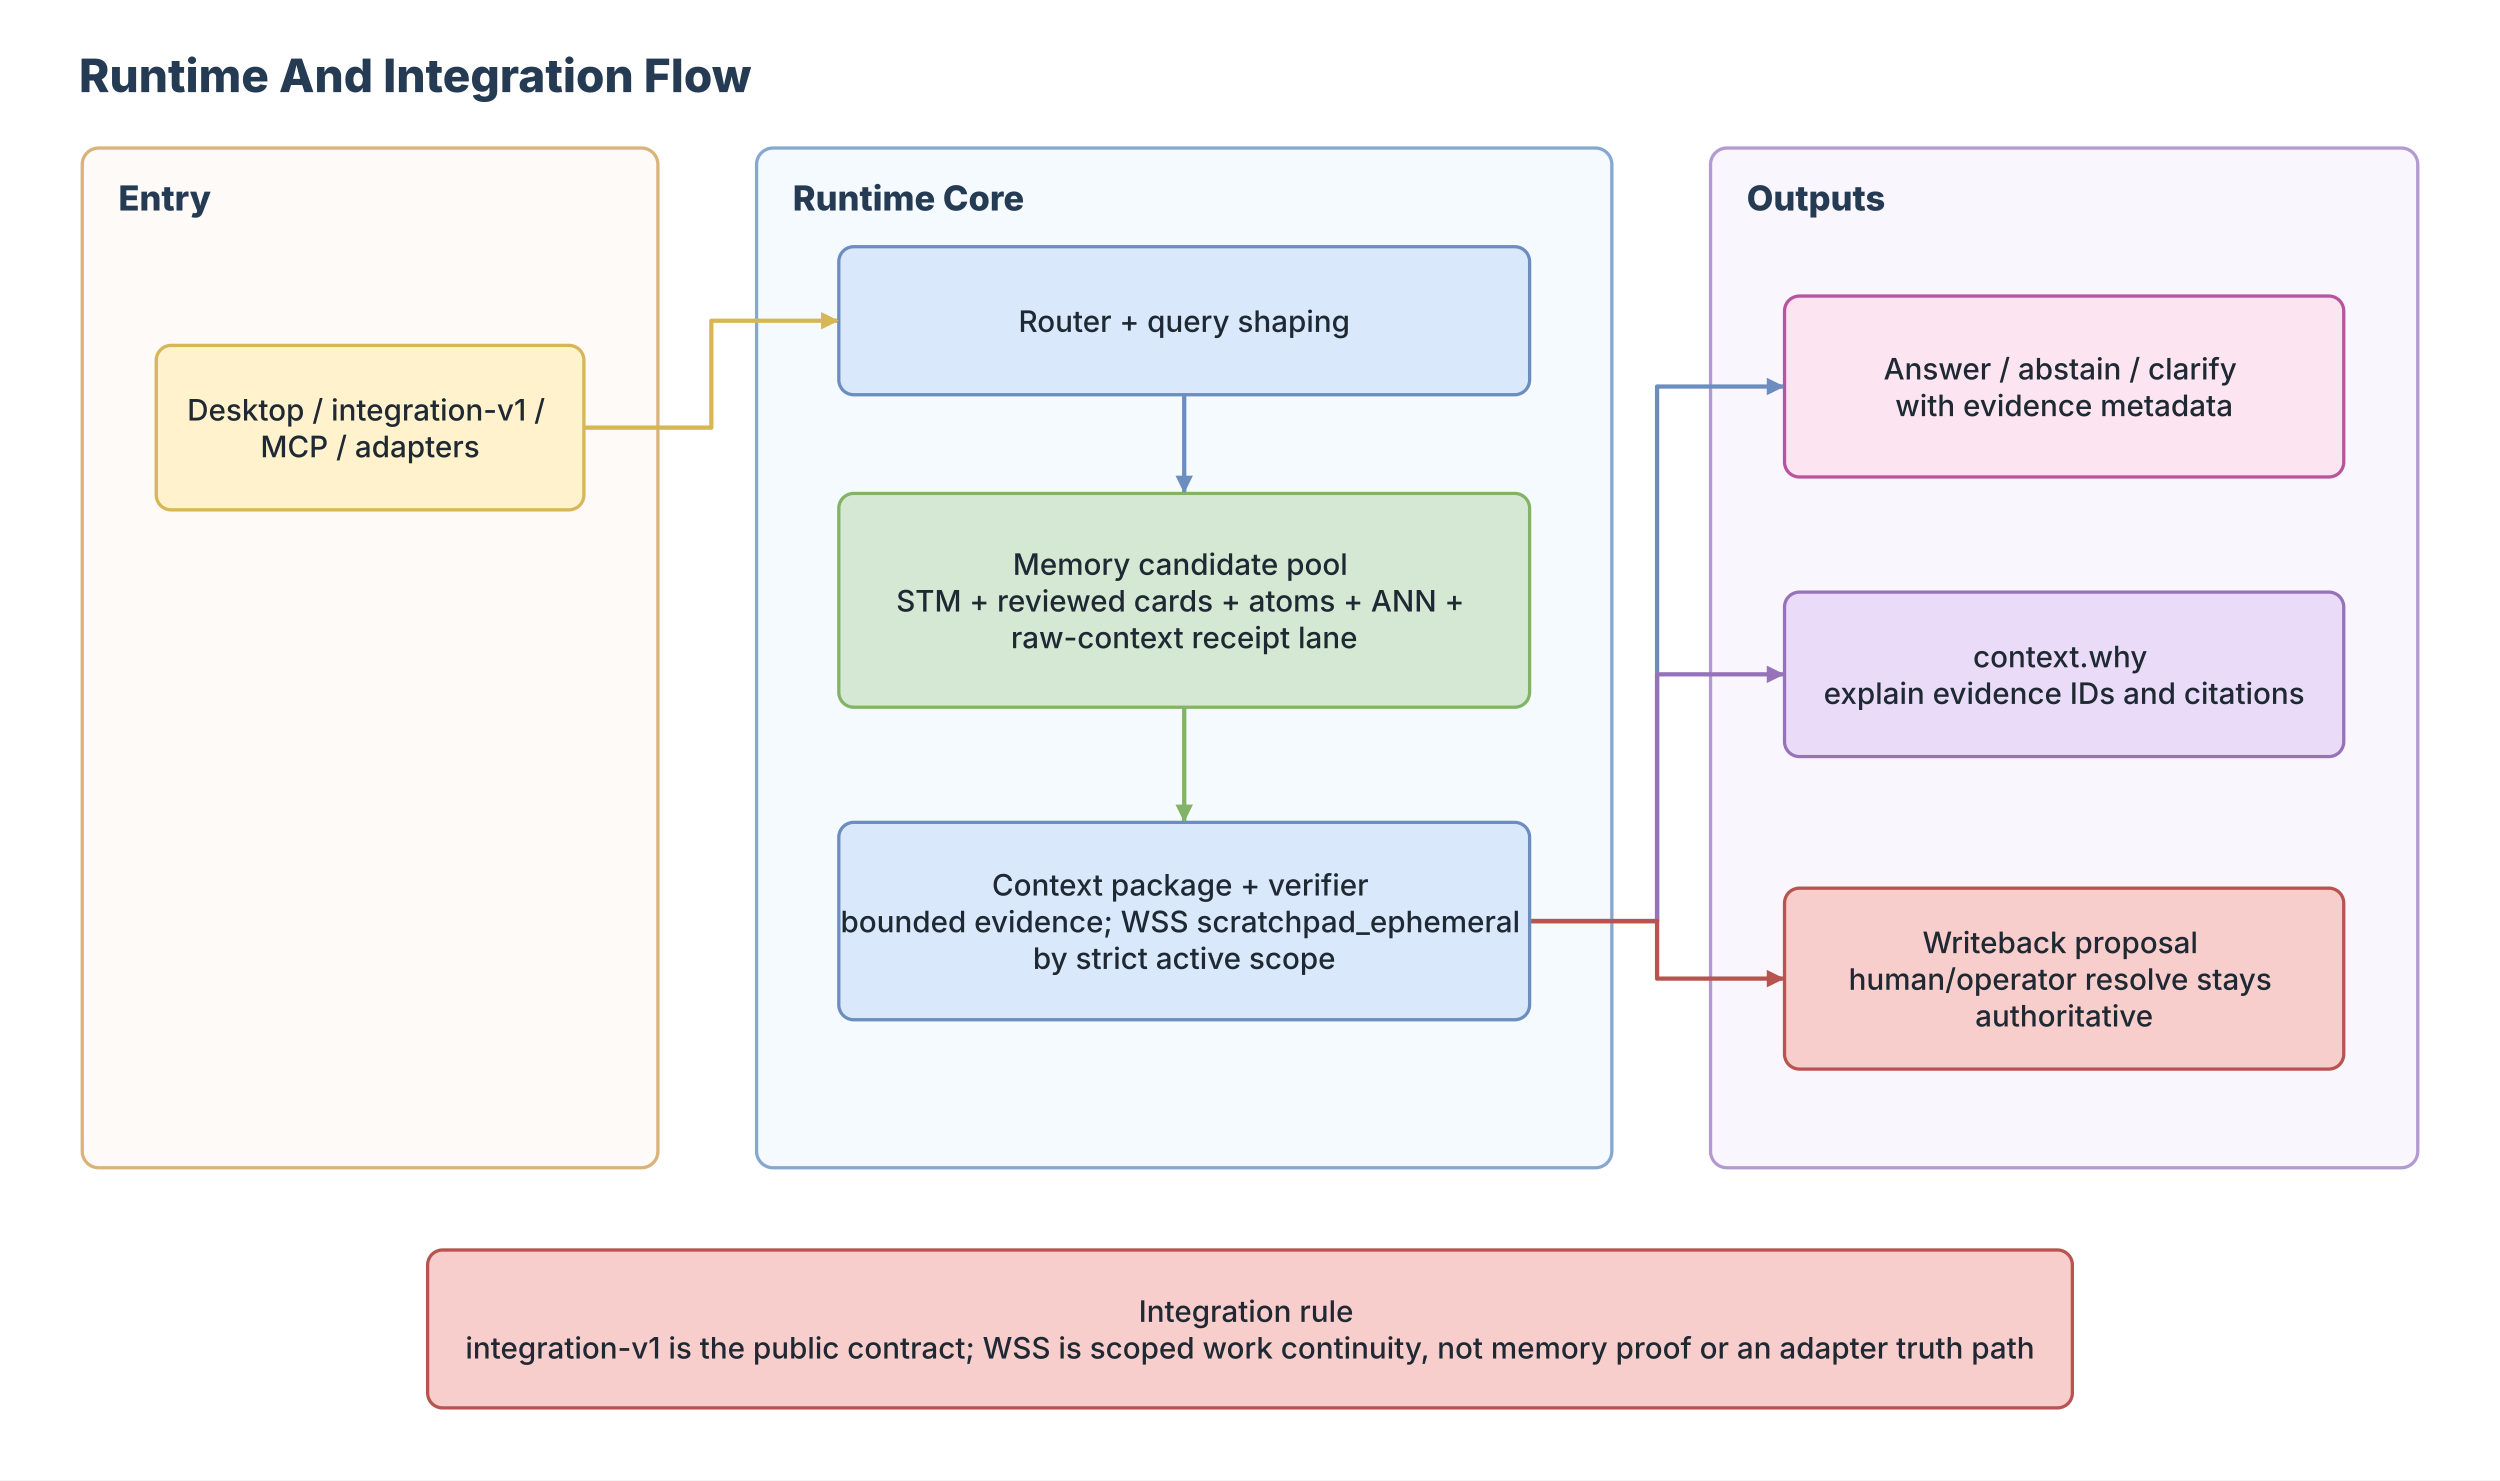
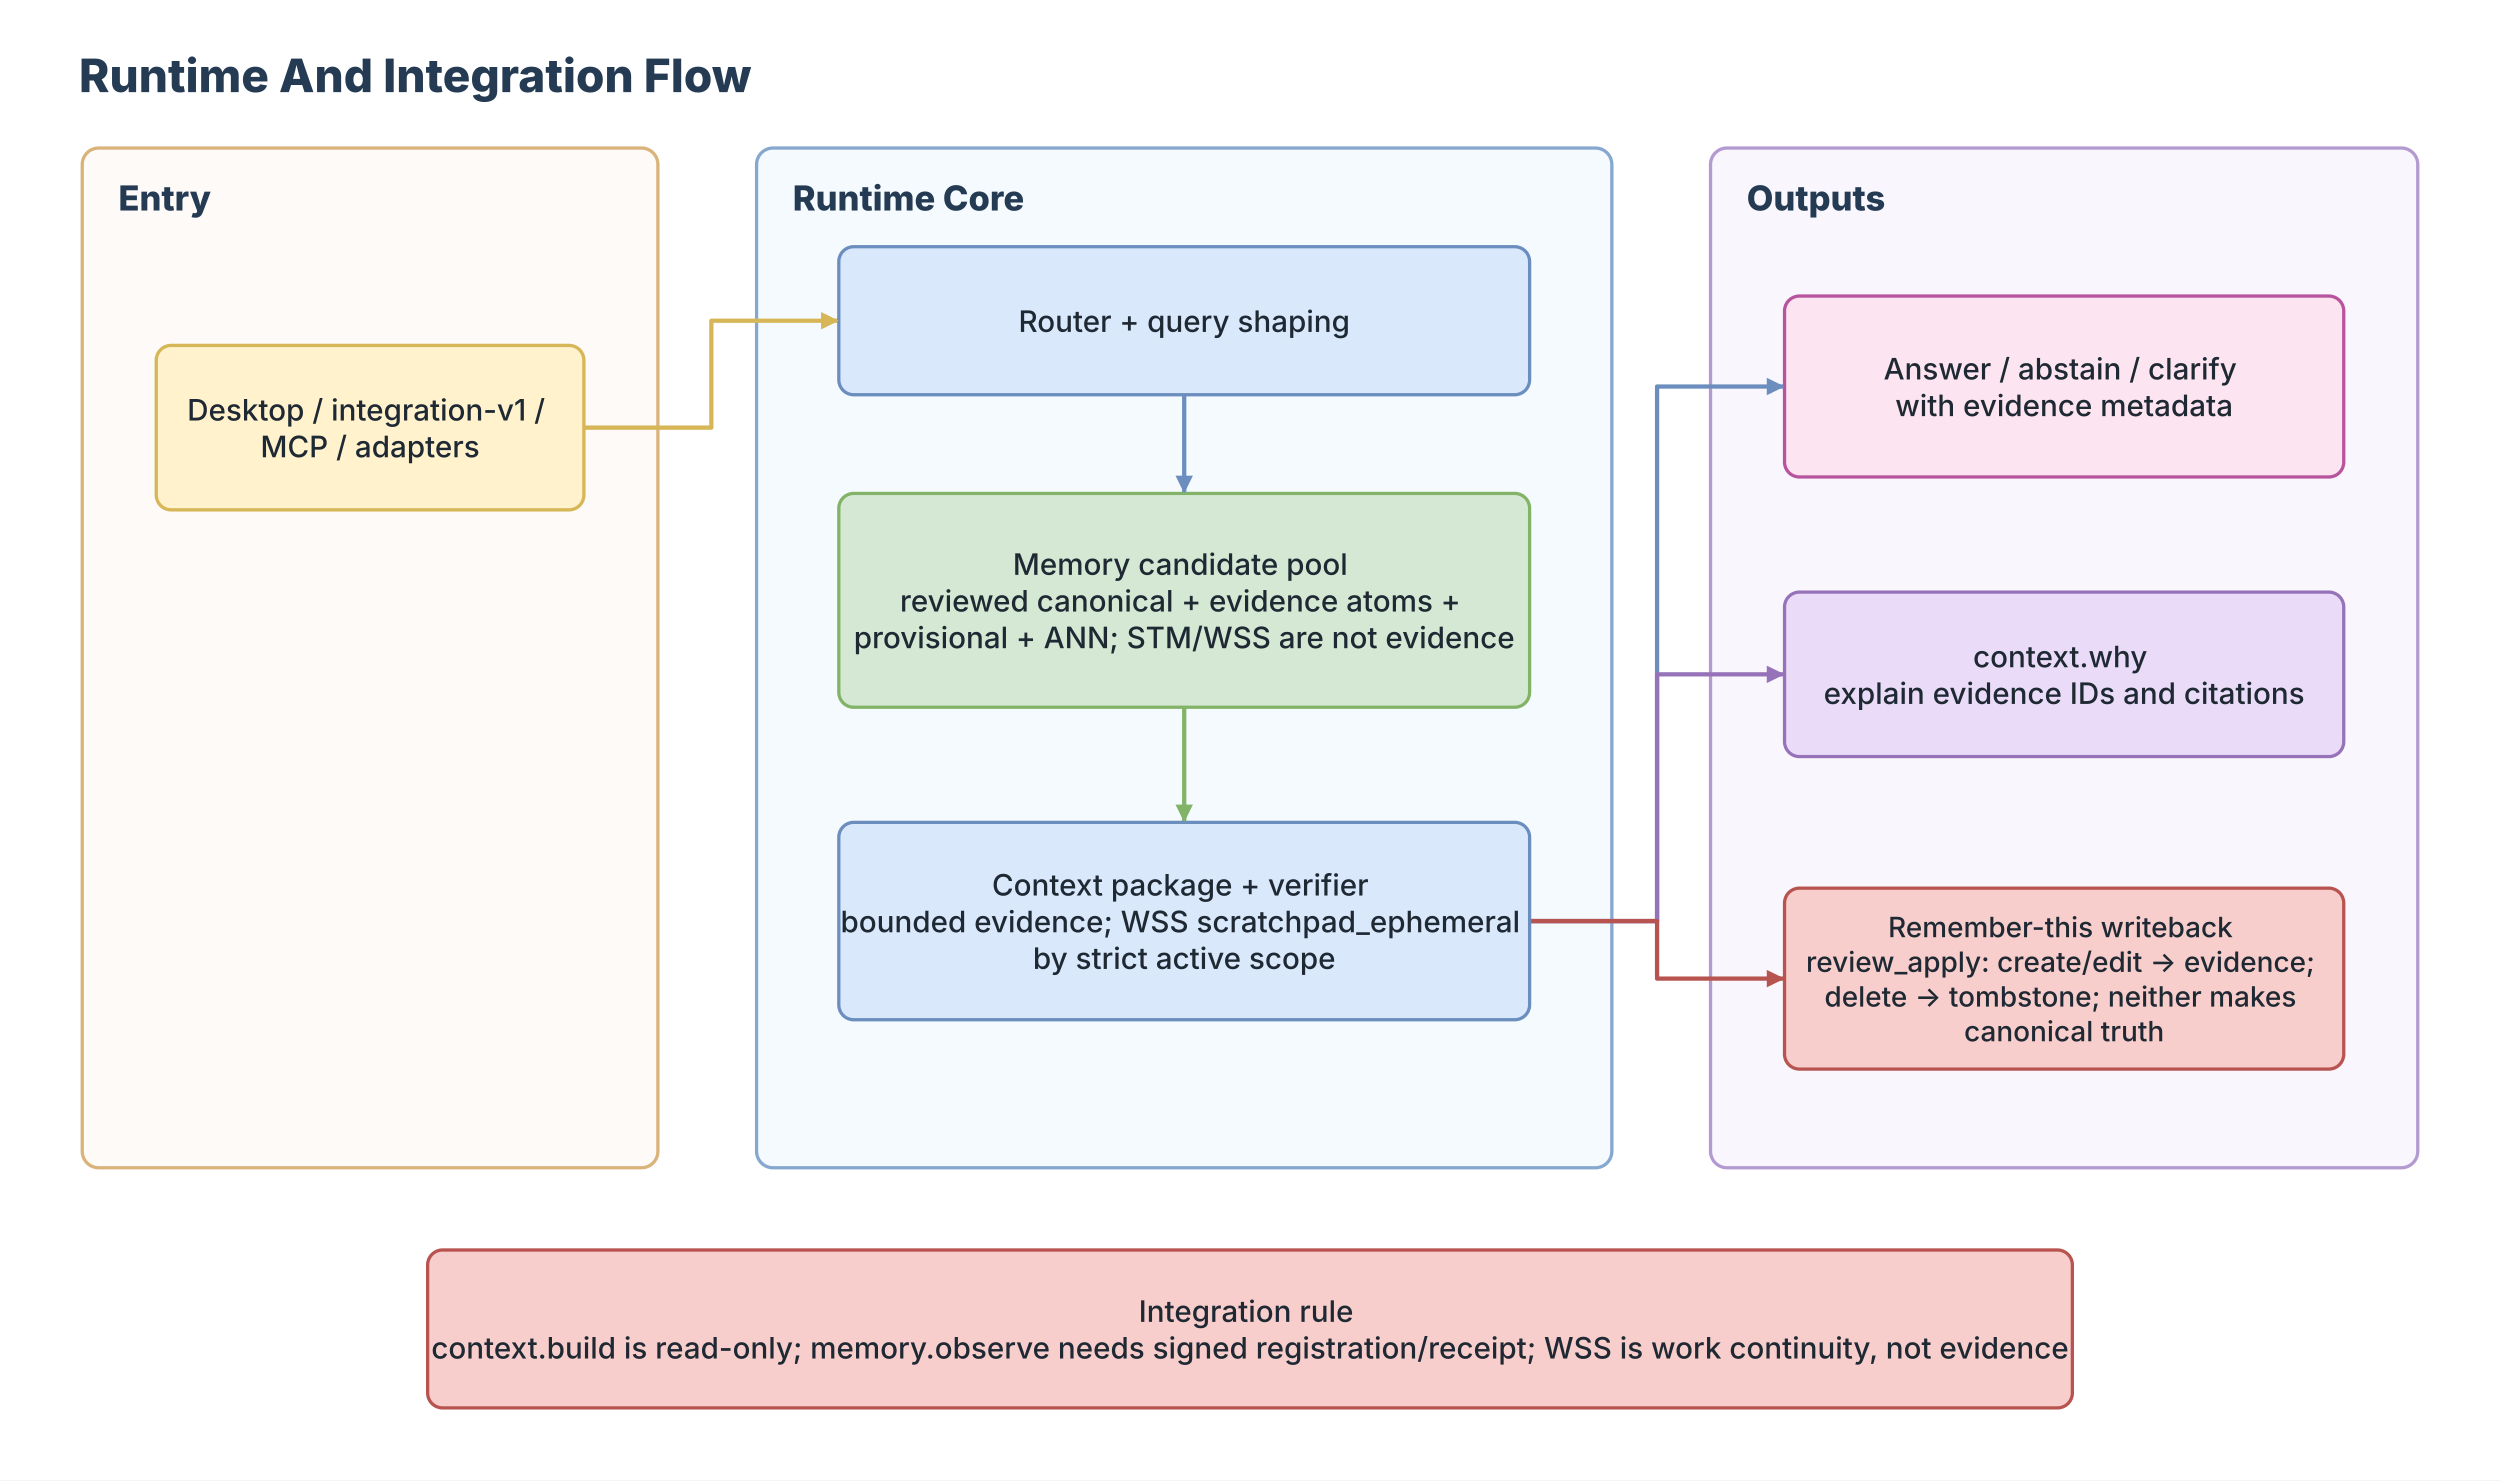
<svg xmlns="http://www.w3.org/2000/svg" width="1520" height="900" viewBox="0 0 1520 900" role="img" aria-label="Runtime And Integration Flow">
  <rect width="100%" height="100%" fill="#ffffff" />
  <text x="48" y="56" font-family="Segoe UI, Inter, Arial, sans-serif" font-size="28" font-weight="800" fill="#243b53">Runtime And Integration Flow</text>
  <rect x="50" y="90" width="350" height="620" rx="10" fill="#fbf7f1" fill-opacity="0.58" stroke="#d9b37a" stroke-width="2" />
  <text x="72" y="128" font-family="Segoe UI, Inter, Arial, sans-serif" font-size="21" font-weight="800" fill="#243b53">Entry</text>
  <rect x="460" y="90" width="520" height="620" rx="10" fill="#eef6fd" fill-opacity="0.58" stroke="#86a8cf" stroke-width="2" />
  <text x="482" y="128" font-family="Segoe UI, Inter, Arial, sans-serif" font-size="21" font-weight="800" fill="#243b53">Runtime Core</text>
  <rect x="1040" y="90" width="430" height="620" rx="10" fill="#f5effb" fill-opacity="0.58" stroke="#b39ad0" stroke-width="2" />
  <text x="1062" y="128" font-family="Segoe UI, Inter, Arial, sans-serif" font-size="21" font-weight="800" fill="#243b53">Outputs</text>
  <polyline points="355.0,260.0 432.5,260.0 432.5,195.0 510.0,195.0" fill="none" stroke="#d6b656" stroke-width="2.6" stroke-linecap="round" stroke-linejoin="round" />
  <polyline points="720.0,240.0 720.0,270.0 720.0,270.0 720.0,300.0" fill="none" stroke="#6c8ebf" stroke-width="2.6" stroke-linecap="round" stroke-linejoin="round" />
  <polyline points="720.0,430.0 720.0,465.0 720.0,465.0 720.0,500.0" fill="none" stroke="#82b366" stroke-width="2.6" stroke-linecap="round" stroke-linejoin="round" />
  <polyline points="930.0,560.0 1007.5,560.0 1007.5,235.0 1085.0,235.0" fill="none" stroke="#6c8ebf" stroke-width="2.6" stroke-linecap="round" stroke-linejoin="round" />
  <polyline points="930.0,560.0 1007.5,560.0 1007.5,410.0 1085.0,410.0" fill="none" stroke="#9673b9" stroke-width="2.6" stroke-linecap="round" stroke-linejoin="round" />
  <polyline points="930.0,560.0 1007.5,560.0 1007.5,595.0 1085.0,595.0" fill="none" stroke="#b85450" stroke-width="2.6" stroke-linecap="round" stroke-linejoin="round" />
  <rect x="95" y="210" width="260" height="100" rx="9" fill="#fff2cc" stroke="#d6b656" stroke-width="2" />
  <text x="225.0" y="255.7" text-anchor="middle" font-family="Segoe UI, Inter, Arial, sans-serif" font-size="18" font-weight="500" fill="#1f2933">
    <tspan x="225.0" dy="0.0">Desktop / integration-v1 /</tspan>
    <tspan x="225.0" dy="22.3">MCP / adapters</tspan>
  </text>
  <rect x="510" y="150" width="420" height="90" rx="9" fill="#dae8fc" stroke="#6c8ebf" stroke-width="2" />
  <text x="720.0" y="201.8" text-anchor="middle" font-family="Segoe UI, Inter, Arial, sans-serif" font-size="18" font-weight="500" fill="#1f2933">
    <tspan x="720.0" dy="0.0">Router + query shaping</tspan>
  </text>
  <rect x="510" y="300" width="420" height="130" rx="9" fill="#d5e8d4" stroke="#82b366" stroke-width="2" />
  <text x="720.0" y="349.5" text-anchor="middle" font-family="Segoe UI, Inter, Arial, sans-serif" font-size="18" font-weight="500" fill="#1f2933">
    <tspan x="720.0" dy="0.0">Memory candidate pool</tspan>
-     <tspan x="720.0" dy="22.3">STM + reviewed cards + atoms + ANN +</tspan>
-     <tspan x="720.0" dy="22.3">raw-context receipt lane</tspan>
+     <tspan x="720.0" dy="22.3">reviewed canonical + evidence atoms +</tspan>
+     <tspan x="720.0" dy="22.3">provisional + ANN; STM/WSS are not evidence</tspan>
  </text>
  <rect x="510" y="500" width="420" height="120" rx="9" fill="#dae8fc" stroke="#6c8ebf" stroke-width="2" />
  <text x="720.0" y="544.5" text-anchor="middle" font-family="Segoe UI, Inter, Arial, sans-serif" font-size="18" font-weight="500" fill="#1f2933">
    <tspan x="720.0" dy="0.0">Context package + verifier</tspan>
    <tspan x="720.0" dy="22.3">bounded evidence; WSS scratchpad_ephemeral</tspan>
    <tspan x="720.0" dy="22.3">by strict active scope</tspan>
  </text>
  <rect x="1085" y="180" width="340" height="110" rx="9" fill="#fce5f1" stroke="#b8549e" stroke-width="2" />
  <text x="1255.0" y="230.7" text-anchor="middle" font-family="Segoe UI, Inter, Arial, sans-serif" font-size="18" font-weight="500" fill="#1f2933">
    <tspan x="1255.0" dy="0.0">Answer / abstain / clarify</tspan>
    <tspan x="1255.0" dy="22.3">with evidence metadata</tspan>
  </text>
  <rect x="1085" y="360" width="340" height="100" rx="9" fill="#eadcf8" stroke="#9673b9" stroke-width="2" />
  <text x="1255.0" y="405.7" text-anchor="middle" font-family="Segoe UI, Inter, Arial, sans-serif" font-size="18" font-weight="500" fill="#1f2933">
    <tspan x="1255.0" dy="0.0">context.why</tspan>
    <tspan x="1255.0" dy="22.3">explain evidence IDs and citations</tspan>
  </text>
  <rect x="1085" y="540" width="340" height="110" rx="9" fill="#f8cecc" stroke="#b85450" stroke-width="2" />
-   <text x="1255.0" y="579.5" text-anchor="middle" font-family="Segoe UI, Inter, Arial, sans-serif" font-size="18" font-weight="500" fill="#1f2933">
-     <tspan x="1255.0" dy="0.0">Writeback proposal</tspan>
-     <tspan x="1255.0" dy="22.3">human/operator resolve stays</tspan>
-     <tspan x="1255.0" dy="22.3">authoritative</tspan>
+   <text x="1255.0" y="569.8" text-anchor="middle" font-family="Segoe UI, Inter, Arial, sans-serif" font-size="17" font-weight="500" fill="#1f2933">
+     <tspan x="1255.0" dy="0.0">Remember-this writeback</tspan>
+     <tspan x="1255.0" dy="21.1">review_apply: create/edit → evidence;</tspan>
+     <tspan x="1255.0" dy="21.1">delete → tombstone; neither makes</tspan>
+     <tspan x="1255.0" dy="21.1">canonical truth</tspan>
  </text>
  <rect x="260" y="760" width="1000" height="96" rx="9" fill="#f8cecc" stroke="#b85450" stroke-width="2" />
  <text x="760.0" y="803.7" text-anchor="middle" font-family="Segoe UI, Inter, Arial, sans-serif" font-size="18" font-weight="500" fill="#1f2933">
    <tspan x="760.0" dy="0.0">Integration rule</tspan>
-     <tspan x="760.0" dy="22.3">integration-v1 is the public contract; WSS is scoped work continuity, not memory proof or an adapter truth path</tspan>
+     <tspan x="760.0" dy="22.3">context.build is read-only; memory.observe needs signed registration/receipt; WSS is work continuity, not evidence</tspan>
  </text>
  <polygon points="510.0,195.0 499.2,200.3 499.2,189.7" fill="#d6b656" />
  <polygon points="720.0,300.0 714.7,289.2 725.3,289.2" fill="#6c8ebf" />
  <polygon points="720.0,500.0 714.7,489.2 725.3,489.2" fill="#82b366" />
  <polygon points="1085.0,235.0 1074.2,240.3 1074.2,229.7" fill="#6c8ebf" />
  <polygon points="1085.0,410.0 1074.2,415.3 1074.2,404.7" fill="#9673b9" />
  <polygon points="1085.0,595.0 1074.2,600.3 1074.2,589.7" fill="#b85450" />
</svg>
